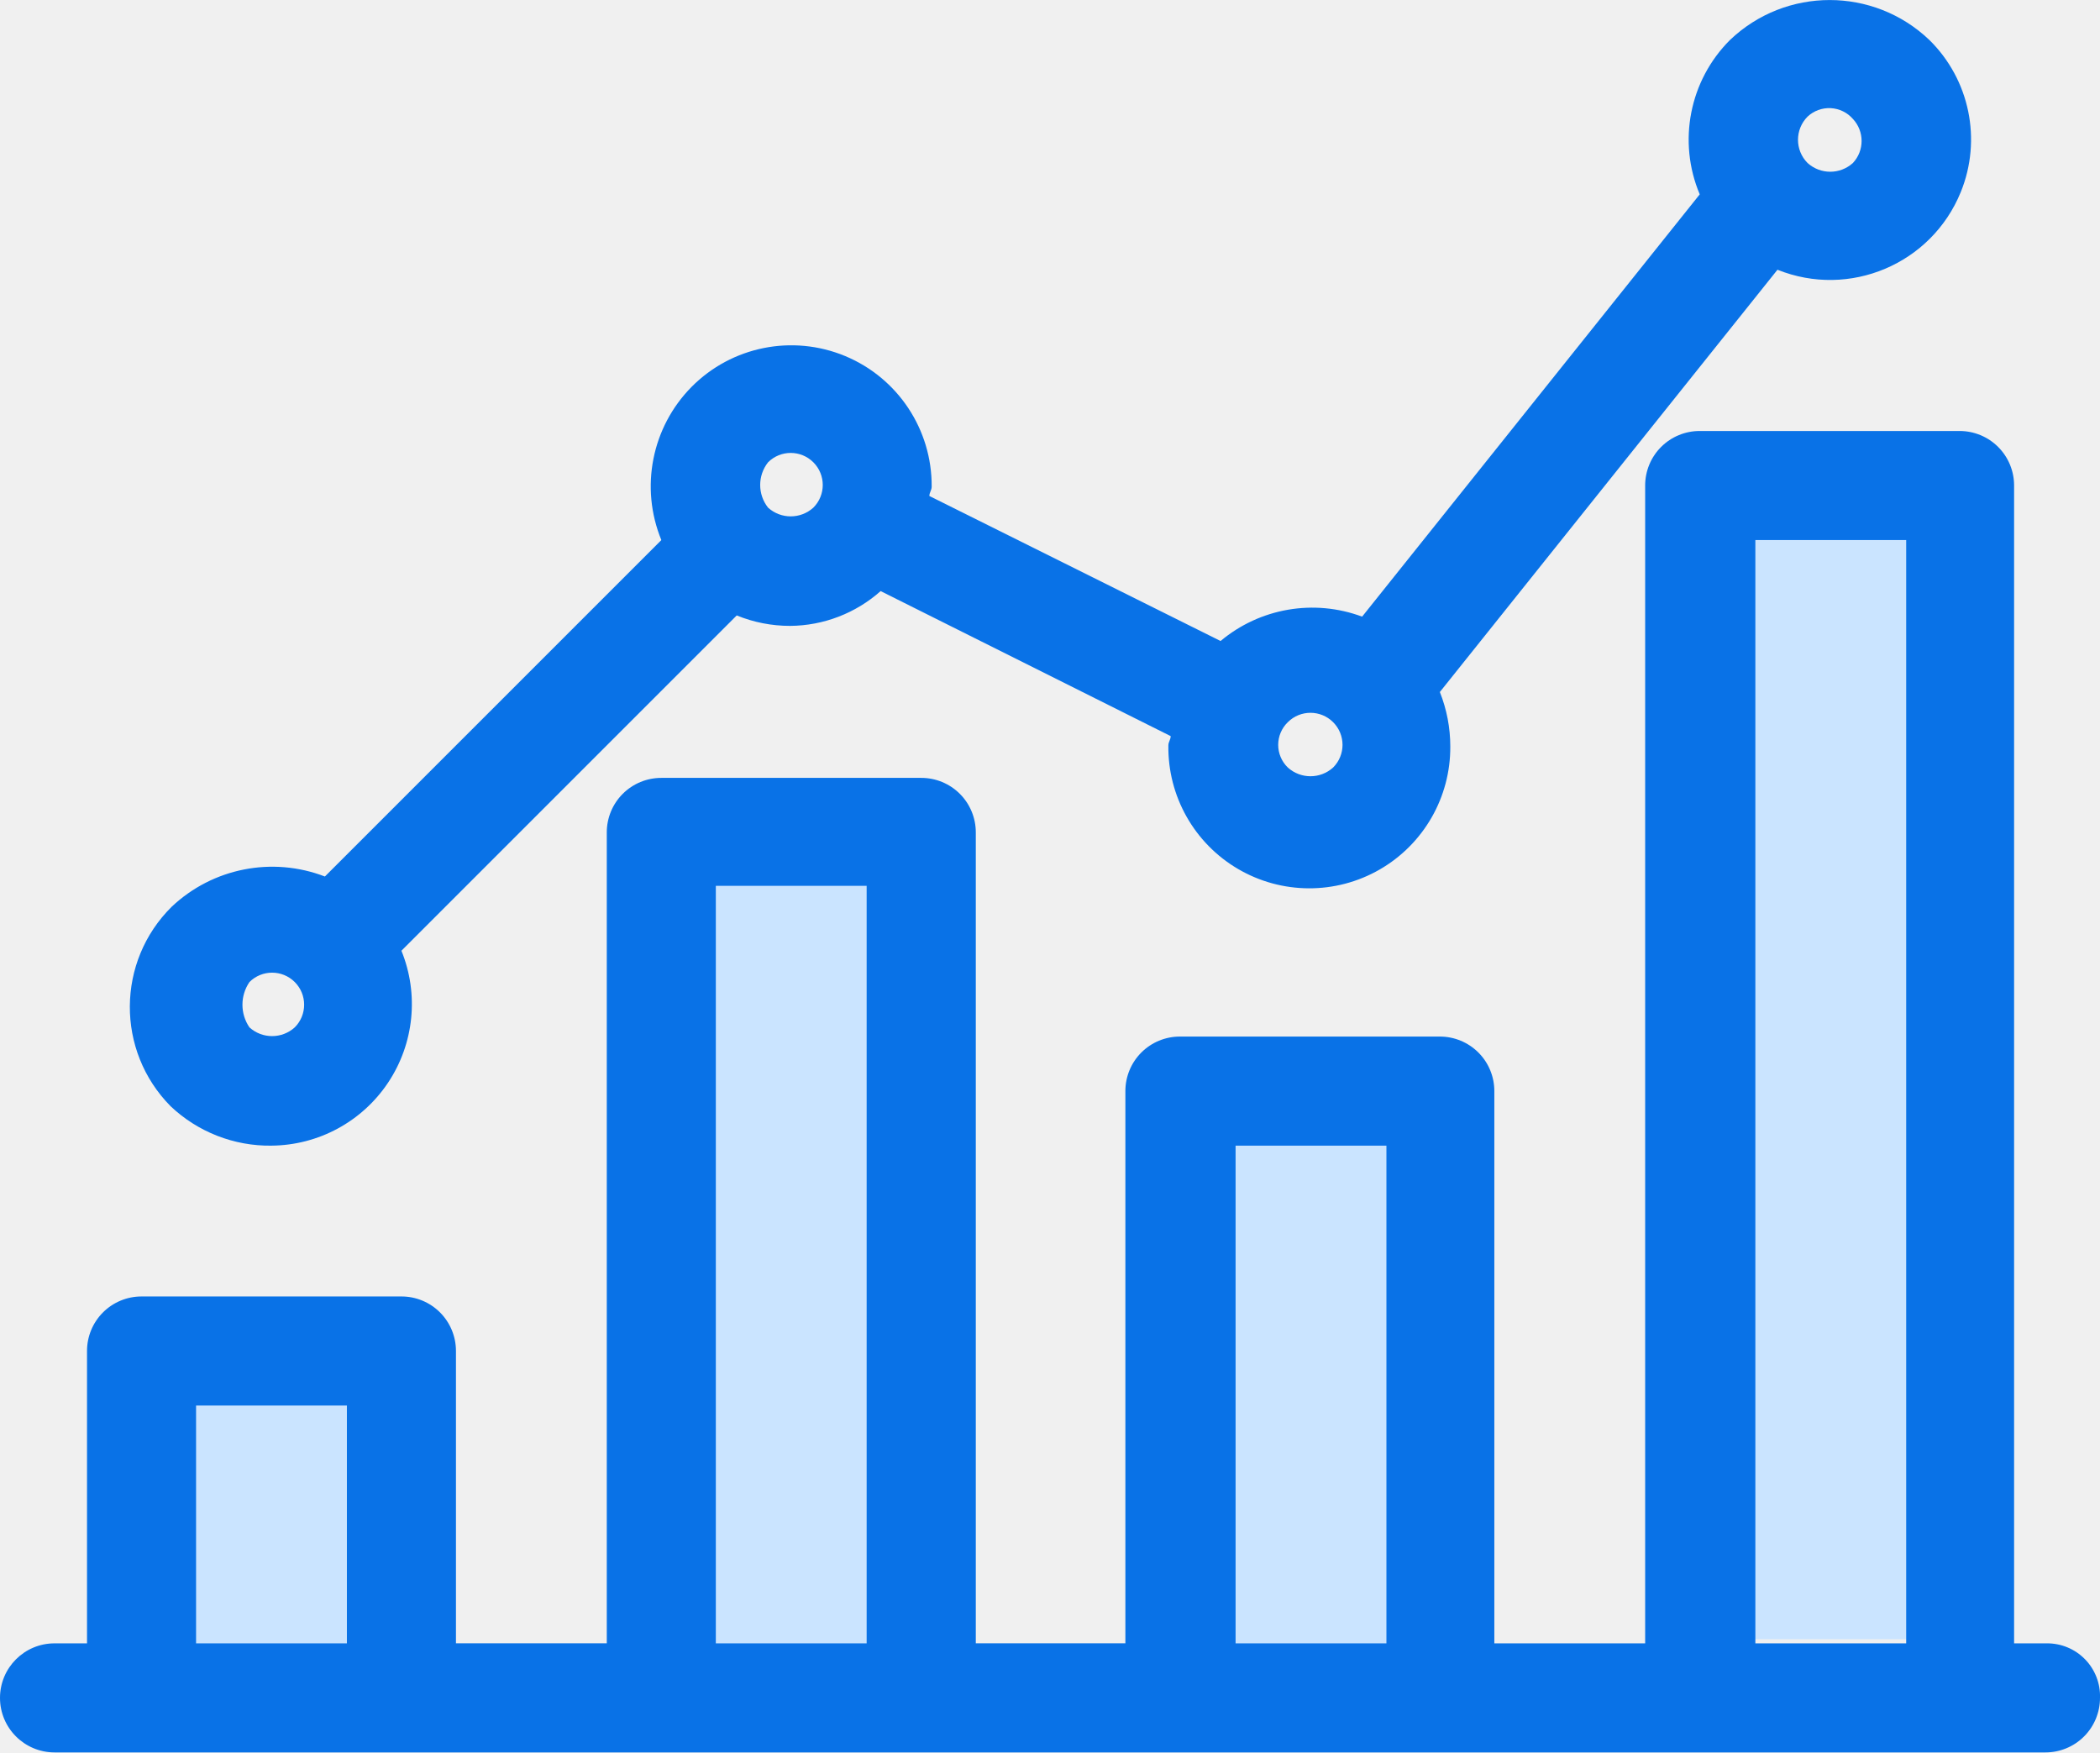
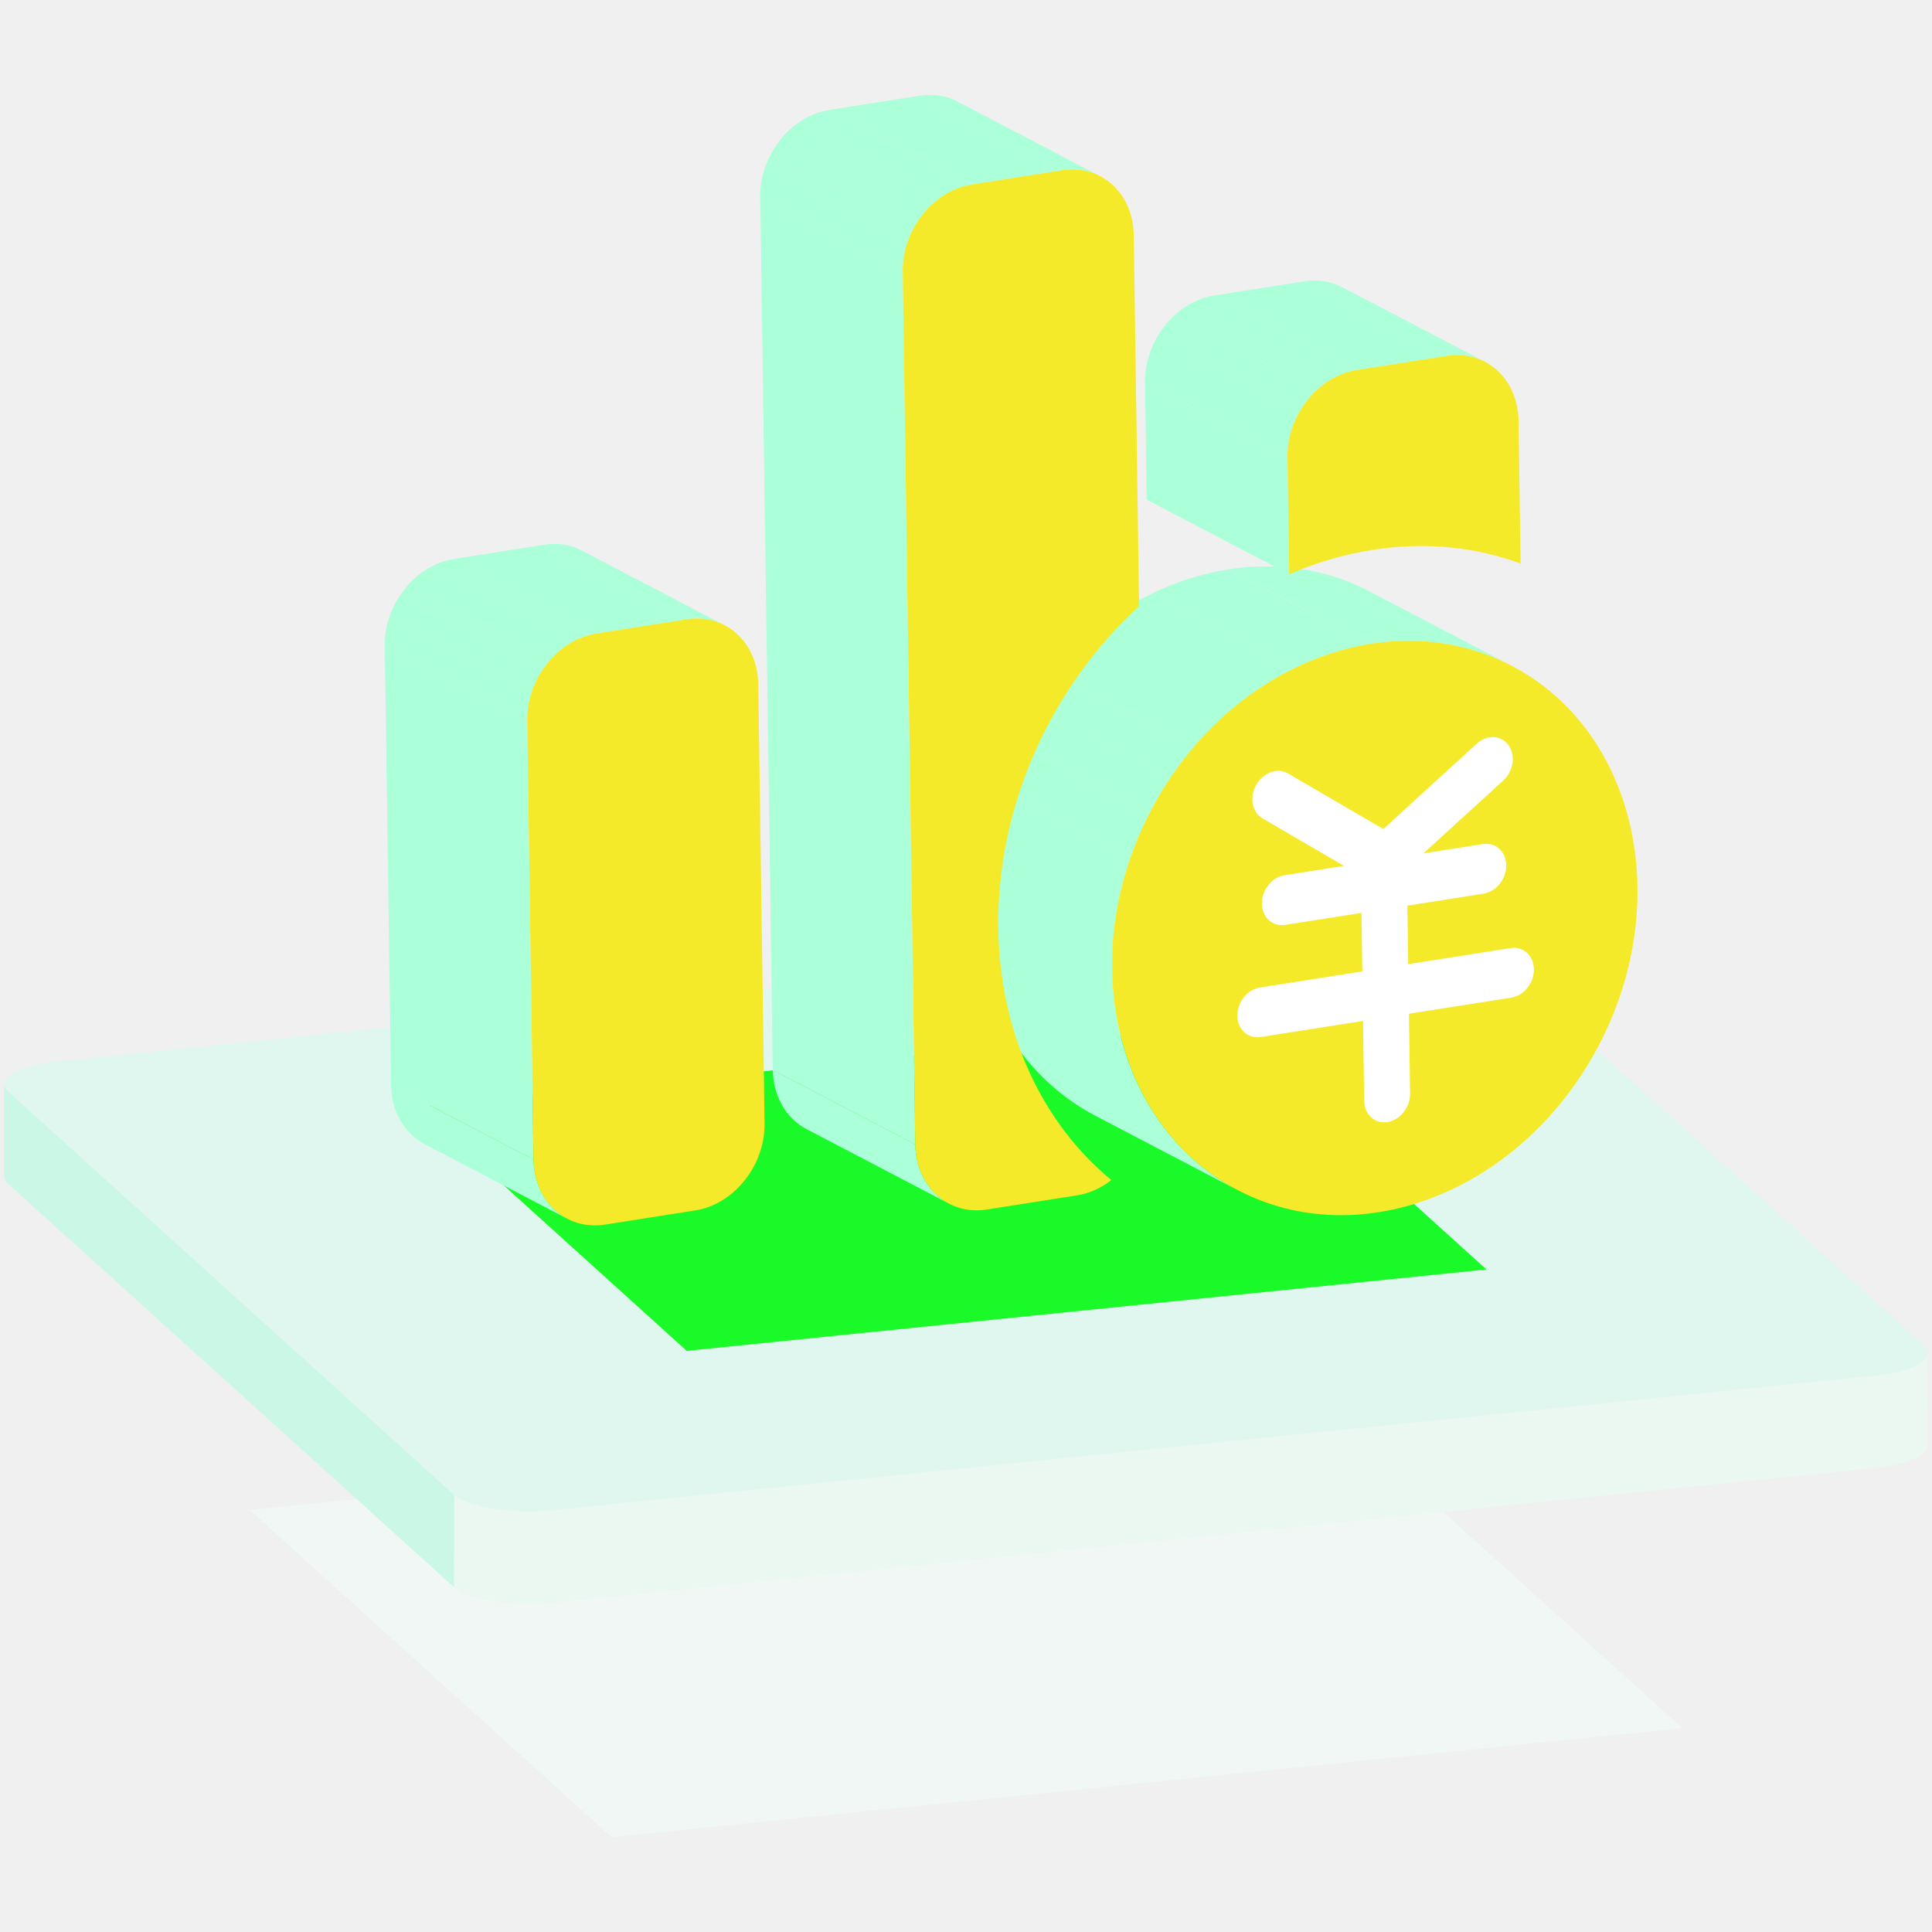
- <svg xmlns="http://www.w3.org/2000/svg" width="129.738" height="108.268" viewBox="0 0 129.738 108.268">
-   <g id="图表" transform="translate(-50.115 -125.809)">
-     <path id="路径_33" data-name="路径 33" d="M109.532,400.289h16.557V421H109.532Zm33.115-33.115H159.2V421H142.647Zm29.029,16.557h16.557V421H171.676Zm37.2-37.272h16.557v70.387H208.876Z" transform="translate(-51.099 -189.761)" fill="#cae4ff" />
-     <path id="路径_34" data-name="路径 34" d="M116.148,196.59a8.745,8.745,0,0,0,8.028-12.042l20.715-20.715a8.715,8.715,0,0,0,3.3.645,8.514,8.514,0,0,0,5.591-2.15l17.919,8.96c0,.215-.143.358-.143.573a8.709,8.709,0,1,0,17.417.072,9.079,9.079,0,0,0-.645-3.369l20.858-26.09a8.714,8.714,0,0,0,11.325-4.8,8.624,8.624,0,0,0-1.935-9.39,8.919,8.919,0,0,0-12.328,0,8.7,8.7,0,0,0-1.864,9.533l-20.858,26.09a8.818,8.818,0,0,0-8.745,1.505l-17.991-8.96c0-.215.143-.358.143-.573a8.673,8.673,0,0,0-14.837-6.164,8.743,8.743,0,0,0-1.864,9.461l-20.786,20.786a9.048,9.048,0,0,0-9.461,1.864,8.717,8.717,0,0,0-.072,12.328,8.893,8.893,0,0,0,6.236,2.437Zm94.9-63.577a1.95,1.95,0,0,1,2.8.143,1.994,1.994,0,0,1,0,2.724,2.086,2.086,0,0,1-2.8,0A2.033,2.033,0,0,1,211.048,133.013Zm-32.111,37.415a1.977,1.977,0,0,1,2.8,2.8,2.086,2.086,0,0,1-2.8,0A1.947,1.947,0,0,1,178.937,170.428Zm-32.111-16.056a1.977,1.977,0,0,1,2.8,2.8,2.086,2.086,0,0,1-2.8,0A2.26,2.26,0,0,1,146.826,154.372Zm-32.04,32.111a1.977,1.977,0,0,1,2.8,2.8,2.086,2.086,0,0,1-2.8,0A2.484,2.484,0,0,1,114.786,186.484Z" transform="translate(-49.261)" fill="#0972e7" />
-     <path id="路径_35" data-name="路径 35" d="M176.553,390.919h-2.007V319.386a3.365,3.365,0,0,0-3.369-3.369H155.122a3.365,3.365,0,0,0-3.369,3.369v71.534h-9.318V356.8a3.365,3.365,0,0,0-3.369-3.369H123.01a3.365,3.365,0,0,0-3.369,3.369v34.118H110.4v-50.1a3.365,3.365,0,0,0-3.369-3.369H90.971a3.365,3.365,0,0,0-3.369,3.369v50.1H78.284V372.857a3.365,3.365,0,0,0-3.369-3.369H58.86a3.365,3.365,0,0,0-3.369,3.369v18.063H53.484a3.369,3.369,0,0,0,0,6.738h123a3.365,3.365,0,0,0,3.369-3.369,3.261,3.261,0,0,0-3.3-3.369Zm-114.325,0V376.226h9.318v14.694Zm32.111,0v-46.8h9.318v46.8Zm32.111,0V360.17h9.318v30.749Zm32.111,0V322.755h9.318v68.165Z" transform="translate(0 -163.58)" fill="#0972e7" />
-   </g>
+ <svg xmlns="http://www.w3.org/2000/svg" t="1678870829443" class="icon" viewBox="0 0 1024 1024" version="1.1" p-id="37299" width="200" height="200">
+   <path d="M891.597 915.927l-567.542 57.774-191.652-173.363 567.542-57.774z" fill="#F0F7F4" p-id="37300" />
+   <path d="M2.191 623.452l0.041-48.988c0 1.352 0.717 2.724 2.191 4.076L4.383 627.507c-1.495-1.331-2.191-2.703-2.191-4.055" fill="#CBF7E6" p-id="37301" />
+   <path d="M993.423 778.097l0.041-48.988c2.662-0.266 5.161-0.614 7.496-1.024l-0.041 48.988c-2.314 0.41-4.833 0.758-7.496 1.024M1000.94 777.073l0.041-48.988c1.864-0.328 3.645-0.696 5.284-1.106l-0.041 48.988c-1.659 0.41-3.42 0.778-5.284 1.106M1006.223 775.987l0.041-48.988c1.208-0.287 2.355-0.614 3.441-0.942l-0.041 48.988a81.224 81.224 0 0 1-3.441 0.942" fill="#EBF7F1" p-id="37302" />
+   <path d="M1009.664 775.045l0.041-48.988c0.86-0.266 1.7-0.532 2.478-0.819l-0.041 48.988-2.478 0.819" fill="#EBF7F1" p-id="37303" />
+   <path d="M1012.142 774.205l0.041-48.988c0.676-0.246 1.311-0.492 1.925-0.758l-0.041 48.988c-0.614 0.266-1.27 0.512-1.925 0.758" fill="#EBF7F1" p-id="37304" />
+   <path d="M1014.047 773.448l0.041-48.988c0.553-0.225 1.065-0.471 1.556-0.717l-0.041 48.988a22.098 22.098 0 0 1-1.556 0.717" fill="#EBF7F1" p-id="37305" />
+   <path d="M1015.603 772.731l0.041-48.988 1.311-0.696-0.041 48.988c-0.41 0.225-0.84 0.471-1.311 0.696" fill="#EBF7F1" p-id="37306" />
+   <path d="M1016.914 772.035l0.041-48.988a14.541 14.541 0 0 0 1.106-0.696l-0.041 48.988a14.541 14.541 0 0 1-1.106 0.696" fill="#EBF7F1" p-id="37307" />
+   <path d="M1018.02 771.338l0.041-48.988a11.223 11.223 0 0 0 0.942-0.696l-0.041 48.988a8.643 8.643 0 0 1-0.942 0.696M1018.982 770.662l0.041-48.988a8.847 8.847 0 0 0 0.799-0.696l-0.041 48.988-0.799 0.696" fill="#EBF7F1" p-id="37308" />
+   <path d="M1019.781 769.966l0.041-48.988a6.82 6.82 0 0 0 0.655-0.696l-0.041 48.988a20.439 20.439 0 0 1-0.655 0.696M1020.436 769.27l0.041-48.988a5.386 5.386 0 0 0 0.532-0.717l-0.041 48.988a8.09 8.09 0 0 1-0.532 0.717" fill="#EBF7F1" p-id="37309" />
+   <path d="M1020.969 768.553l0.041-48.988c0.164-0.246 0.287-0.492 0.41-0.737l-0.041 48.988a4.424 4.424 0 0 1-0.41 0.737" fill="#EBF7F1" p-id="37310" />
+   <path d="M1021.379 767.816l0.041-48.988a3.482 3.482 0 0 0 0.266-0.778l-0.041 48.988a3.482 3.482 0 0 1-0.266 0.778" fill="#EBF7F1" p-id="37311" />
+   <path d="M1021.645 767.037l0.041-48.988a5.652 5.652 0 0 0 0.123-0.819l-0.041 48.988a5.652 5.652 0 0 1-0.123 0.819" fill="#EBF7F1" p-id="37312" />
+   <path d="M1021.768 766.218l0.041-48.988v-0.123l-0.041 48.988v0.123" fill="#EBF7F1" p-id="37313" />
+   <path d="M4.383 627.507l0.061-48.968 236.339 213.791-0.041 48.988z" fill="#CBF7E6" p-id="37314" />
+   <path d="M293.519 849.367l0.041-48.988 699.924-71.27-0.061 48.988z" fill="#EBF7F1" p-id="37315" />
+   <path d="M240.742 841.318l0.041-48.988c1.864 1.679 4.731 3.154 8.376 4.403l-0.041 48.988a24.269 24.269 0 0 1-8.376-4.403" fill="#EBF7F1" p-id="37316" />
+   <path d="M249.119 845.722l0.041-48.988c0.942 0.328 1.946 0.635 2.97 0.922l-0.041 48.988a46.387 46.387 0 0 1-2.97-0.922M252.088 846.643l0.041-48.988c0.84 0.246 1.72 0.471 2.621 0.676l-0.041 48.988a44.421 44.421 0 0 1-2.621-0.676" fill="#EBF7F1" p-id="37317" />
+   <path d="M254.71 847.319l0.041-48.988 2.437 0.532-0.041 49.009c-0.84-0.184-1.638-0.348-2.437-0.553M257.147 847.872l0.041-48.988 2.335 0.451-0.041 48.988-2.335-0.451" fill="#EBF7F1" p-id="37318" />
+   <path d="M259.482 848.302l0.041-48.988c0.758 0.123 1.516 0.266 2.294 0.369l-0.041 48.988a41.185 41.185 0 0 1-2.294-0.369M261.775 848.691l0.041-48.988c0.737 0.102 1.475 0.225 2.232 0.307l-0.041 48.988-2.232-0.307" fill="#EBF7F1" p-id="37319" />
+   <path d="M264.008 848.998l0.041-48.988 2.232 0.266L266.24 849.265l-2.232-0.266M266.26 849.265l0.041-48.988 2.253 0.225-0.041 48.988-2.253-0.225" fill="#EBF7F1" p-id="37320" />
+   <path d="M268.493 849.49l0.041-48.988 2.253 0.184-0.041 48.988a1019.699 1019.699 0 0 0-2.253-0.184M270.766 849.674l0.041-48.988 2.253 0.143-0.041 48.988a78.131 78.131 0 0 1-2.253-0.143M273.019 849.818l0.041-48.988 2.253 0.102-0.041 48.988-2.253-0.102M275.272 849.92l0.041-48.988 2.253 0.061-0.041 48.988c-0.758 0-1.495-0.041-2.253-0.061" fill="#EBF7F1" p-id="37321" />
+   <path d="M277.524 849.981l0.041-48.988 2.232 0.02-0.041 48.988-2.232-0.02M279.757 850.022l0.041-48.988h2.294l-0.041 48.988h-2.294" fill="#EBF7F1" p-id="37322" />
+   <path d="M282.051 850.002l0.041-48.988 2.396-0.061-0.041 48.988a46.776 46.776 0 0 1-2.396 0.061M284.447 849.961l0.041-48.988 2.662-0.102-0.041 48.988-2.662 0.102" fill="#EBF7F1" p-id="37323" />
+   <path d="M287.109 849.838l0.041-48.988c1.331-0.061 2.642-0.164 3.973-0.266l-0.041 48.988a86.221 86.221 0 0 1-3.973 0.266M291.082 849.592l0.041-48.988 2.437-0.225-0.041 48.988-2.437 0.225" fill="#EBF7F1" p-id="37324" />
+   <path d="M993.485 729.108l-699.904 71.27c-21.791 2.212-45.404-1.372-52.777-8.028L4.444 578.54c-7.352-6.656 4.321-13.844 26.132-16.077l699.904-71.27c21.77-2.212 45.425 1.393 52.777 8.028l236.36 213.811c7.352 6.676-4.362 13.865-26.132 16.077z" fill="#DFF7EF" p-id="37325" />
+   <path d="M787.866 672.85l-423.875 43.151-143.135-129.475 423.875-43.151z" fill="#1afa29" p-id="37326" data-spm-anchor-id="a313x.7781069.0.i18" class="selected" />
+   <path d="M726.508 341.299l-75.51-39.506a123.72 123.72 0 0 1 48.292 1.679l75.53 39.506a123.863 123.863 0 0 0-48.312-1.679" fill="#ABFFD9" p-id="37327" />
+   <path d="M774.779 342.979l-75.53-39.506a115.712 115.712 0 0 1 22.18 7.782l75.53 39.506a116.122 116.122 0 0 0-22.18-7.782M796.979 350.761l-75.53-39.506c1.454 0.676 2.867 1.393 4.28 2.13l75.53 39.506c-1.413-0.737-2.847-1.434-4.28-2.13" fill="#ABFFD9" p-id="37328" />
+   <path d="M656.097 630.886l-75.53-39.506c-39.342-20.582-65.884-63.549-66.642-117.125-0.287-20.48 3.195-40.591 9.789-59.474l75.53 39.506a173.015 173.015 0 0 0-9.789 59.474c0.758 53.576 27.3 96.543 66.642 117.125" fill="#ABFFD9" p-id="37329" />
+   <path d="M599.245 454.308l-75.53-39.506a184.525 184.525 0 0 1 10.179-23.654l75.53 39.506a182.067 182.067 0 0 0-10.179 23.654" fill="#ABFFD9" p-id="37330" />
+   <path d="M609.423 430.653l-75.53-39.506c3.338-6.431 7.025-12.657 11.059-18.616l75.53 39.506a186.388 186.388 0 0 0-11.059 18.616M620.503 412.037L544.973 372.531c3.809-5.632 7.926-11.018 12.308-16.138l75.53 39.506a178.381 178.381 0 0 0-12.308 16.138" fill="#ABFFD9" p-id="37331" />
+   <path d="M632.791 395.899l-75.53-39.506c4.403-5.161 9.073-10.035 14.008-14.602l75.53 39.506a174.858 174.858 0 0 0-14.008 14.602M646.799 381.297l-75.53-39.506c5.284-4.915 10.834-9.462 16.65-13.619l75.53 39.506a167.158 167.158 0 0 0-16.65 13.619M663.45 367.677l-75.53-39.506c7.127-5.1 14.643-9.626 22.446-13.435l75.53 39.506a155.259 155.259 0 0 0-22.446 13.435M685.896 354.222l-75.53-39.506a142.541 142.541 0 0 1 40.591-12.923l75.51 39.506a143.258 143.258 0 0 0-40.571 12.923" fill="#ABFFD9" p-id="37332" />
+   <path d="M655.988 630.771a134.021 156.774 27.618 1 0 145.353-277.822 134.021 156.774 27.618 1 0-145.353 277.822Z" fill="#f4ea2a" p-id="37333" data-spm-anchor-id="a313x.7781069.0.i17" class="" />
+   <path d="M789.463 390.84a10.24 10.24 0 0 1 10.097 4.096c3.891 5.407 2.601 13.824-2.847 18.801l-42.25 38.564 31.539-4.956c6.697-1.044 12.247 4.014 12.349 11.244 0.102 7.25-5.284 14.008-11.981 15.073l-40.428 6.349 0.451 31.007 54.252-8.52c6.697-1.044 12.247 3.953 12.349 11.203 0.102 7.291-5.284 14.008-11.981 15.073l-54.252 8.52 0.614 42.353c0.102 7.25-5.284 14.008-11.981 15.073-6.738 1.065-12.247-4.014-12.349-11.244l-0.614-42.353-54.252 8.52c-6.738 1.065-12.247-3.953-12.349-11.244-0.102-7.25 5.243-13.967 11.981-15.012l54.252-8.52-0.451-31.007-40.428 6.349c-6.738 1.065-12.247-4.014-12.349-11.244-0.102-7.25 5.243-14.008 11.981-15.073l31.539-4.956-43.151-25.149c-5.612-3.236-7.127-11.203-3.359-17.818a14.275 14.275 0 0 1 9.912-7.25 10.506 10.506 0 0 1 6.922 1.229l50.504 29.45 49.418-45.138a13.21 13.21 0 0 1 6.861-3.42z" fill="#FFFFFF" p-id="37334" />
+   <path d="M300.687 645.96l-75.53-39.506c-10.547-5.509-17.695-17.039-17.9-31.314l75.53 39.506c0.205 14.275 7.352 25.805 17.9 31.314" fill="#ABFFD9" p-id="37335" />
+   <path d="M364.093 328.233l-75.53-39.506c4.485-0.696 8.806-0.512 12.82 0.451l75.53 39.506a32.666 32.666 0 0 0-12.82-0.451M376.914 328.684l-75.53-39.506c2.068 0.492 4.055 1.208 5.939 2.089l75.53 39.506a29.614 29.614 0 0 0-5.939-2.089" fill="#ABFFD9" p-id="37336" />
+   <path d="M382.853 330.772l-75.53-39.506a19.948 19.948 0 0 1 1.147 0.573l75.51 39.506a14.459 14.459 0 0 0-1.126-0.573" fill="#ABFFD9" p-id="37337" />
+   <path d="M316.109 335.77l-75.53-39.506 47.985-7.557 75.53 39.526z" fill="#ABFFD9" p-id="37338" data-spm-anchor-id="a313x.7781069.0.i20" class="" />
+   <path d="M282.788 614.646l-75.51-39.506-3.338-232.755 75.51 39.506z" fill="#ABFFD9" p-id="37339" data-spm-anchor-id="a313x.7781069.0.i19" class="" />
+   <path d="M279.45 381.891l-75.53-39.506a46.121 46.121 0 0 1 2.601-15.79l75.53 39.506a46.121 46.121 0 0 0-2.601 15.79" fill="#ABFFD9" p-id="37340" />
+   <path d="M282.051 366.1l-75.53-39.506a47.104 47.104 0 0 1 2.744-6.349l75.53 39.506a46.019 46.019 0 0 0-2.744 6.349M284.795 359.752l-75.53-39.506c0.901-1.741 1.884-3.4 2.97-5.018l75.53 39.506a48.947 48.947 0 0 0-2.97 5.018" fill="#ABFFD9" p-id="37341" />
+   <path d="M287.764 354.734l-75.53-39.506a45.875 45.875 0 0 1 3.318-4.342l75.53 39.506a45.875 45.875 0 0 0-3.318 4.342" fill="#ABFFD9" p-id="37342" />
+   <path d="M291.082 350.392l-75.53-39.506c1.188-1.393 2.437-2.703 3.768-3.932l75.53 39.506c-1.331 1.229-2.58 2.54-3.768 3.932M294.851 346.46l-75.53-39.506c1.413-1.311 2.908-2.54 4.485-3.666l75.53 39.506a44.401 44.401 0 0 0-4.485 3.666M299.336 342.794l-75.53-39.506c1.905-1.372 3.912-2.58 6.001-3.604l75.53 39.506c-2.089 1.024-4.096 2.232-6.001 3.604" fill="#ABFFD9" p-id="37343" />
+   <path d="M305.336 339.19l-75.53-39.506c3.4-1.659 7.025-2.847 10.772-3.441l75.53 39.506c-3.748 0.594-7.373 1.782-10.772 3.441" fill="#ABFFD9" p-id="37344" />
+   <path d="M364.093 328.233c20.48-3.215 37.499 12.268 37.806 34.427l3.338 232.755c0.328 22.159-16.179 42.906-36.659 46.121l-47.985 7.537c-20.48 3.215-37.499-12.268-37.806-34.427l-3.338-232.755c-0.328-22.159 16.179-42.906 36.659-46.121l47.985-7.537z" fill="#f4ea2a" p-id="37345" data-spm-anchor-id="a313x.7781069.0.i14" class="" />
+   <path d="M503.03 637.972l-75.53-39.506c-10.547-5.53-17.695-17.06-17.9-31.375l75.53 39.506c0.205 14.336 7.352 25.866 17.9 31.375" fill="#ABFFD9" p-id="37346" />
+   <path d="M563.118 90.214l-75.53-39.506c4.485-0.696 8.806-0.512 12.82 0.451l75.53 39.506a33.055 33.055 0 0 0-12.82-0.451M575.939 90.665l-75.53-39.506c2.068 0.492 4.055 1.208 5.939 2.089l75.53 39.506a32.379 32.379 0 0 0-5.939-2.089" fill="#ABFFD9" p-id="37347" />
+   <path d="M581.878 92.754L506.368 53.248a19.948 19.948 0 0 1 1.147 0.573l75.53 39.506-1.167-0.573" fill="#ABFFD9" p-id="37348" />
+   <path d="M515.133 97.751l-75.51-39.506 47.985-7.537 75.51 39.506z" fill="#ABFFD9" p-id="37349" />
+   <path d="M485.13 606.618L409.6 567.091l-6.636-462.725 75.51 39.526z" fill="#ABFFD9" p-id="37350" />
+   <path d="M478.474 143.892l-75.53-39.506a46.121 46.121 0 0 1 2.601-15.79l75.53 39.506c-1.741 5.018-2.662 10.363-2.601 15.79M481.096 128.082l-75.53-39.506a47.104 47.104 0 0 1 2.744-6.349l75.53 39.506c-1.065 2.048-1.987 4.178-2.744 6.349" fill="#ABFFD9" p-id="37351" />
+   <path d="M483.82 121.733l-75.53-39.506c0.901-1.741 1.884-3.4 2.97-5.018L486.81 116.736c-1.085 1.597-2.089 3.277-2.99 4.997" fill="#ABFFD9" p-id="37352" />
+   <path d="M486.81 116.736l-75.53-39.506a45.875 45.875 0 0 1 3.318-4.342l75.53 39.506a45.875 45.875 0 0 0-3.318 4.342M490.107 112.374l-75.53-39.506c1.188-1.393 2.437-2.703 3.768-3.932l75.53 39.506a56.934 56.934 0 0 0-3.768 3.932M493.896 108.442l-75.53-39.506c1.413-1.311 2.908-2.54 4.485-3.666l75.53 39.506c-1.577 1.126-3.072 2.355-4.485 3.666" fill="#ABFFD9" p-id="37353" />
+   <path d="M498.36 104.796l-75.53-39.506c1.905-1.372 3.912-2.58 6.001-3.604l75.53 39.506c-2.089 1.024-4.096 2.232-6.001 3.604M504.361 101.192L428.851 61.686c3.4-1.659 7.025-2.847 10.772-3.441l75.53 39.506c-3.768 0.594-7.373 1.782-10.793 3.441" fill="#ABFFD9" p-id="37354" />
+   <path d="M563.118 90.214c20.48-3.215 37.499 12.268 37.806 34.427l2.826 196.608c-45.957 42.189-75.571 105.083-74.629 170.906 0.819 56.361 23.839 103.547 59.924 133.325-5.325 4.116-11.51 7.025-18.125 8.069l-47.985 7.537c-20.48 3.215-37.499-12.268-37.806-34.468l-6.656-462.725c-0.328-22.159 16.179-42.906 36.659-46.121l47.985-7.557z" fill="#f4ea2a" p-id="37355" data-spm-anchor-id="a313x.7781069.0.i15" class="" />
+   <path d="M767.058 188.6L691.528 149.094c4.485-0.696 8.806-0.512 12.82 0.451l75.53 39.506a32.666 32.666 0 0 0-12.82-0.451" fill="#ABFFD9" p-id="37356" />
+   <path d="M779.858 189.051l-75.53-39.506c2.068 0.492 4.055 1.208 5.939 2.089l75.53 39.506a29.614 29.614 0 0 0-5.939-2.089M785.818 191.14l-75.53-39.506a19.948 19.948 0 0 1 1.147 0.573l75.53 39.506a29.921 29.921 0 0 0-1.147-0.573" fill="#ABFFD9" p-id="37357" />
+   <path d="M719.053 196.137l-75.51-39.506 47.985-7.557 75.53 39.526z" fill="#ABFFD9" p-id="37358" />
+   <path d="M683.295 304.353l-75.51-39.506-0.901-62.095 75.53 39.506z" fill="#ABFFD9" p-id="37359" />
+   <path d="M682.414 242.258L606.884 202.752a46.121 46.121 0 0 1 2.601-15.79l75.53 39.506a45.629 45.629 0 0 0-2.601 15.79M685.015 226.468L609.485 186.962a47.104 47.104 0 0 1 2.744-6.349l75.51 39.506a48.538 48.538 0 0 0-2.724 6.349M687.759 220.119l-75.51-39.506c0.901-1.741 1.884-3.4 2.97-5.018l75.53 39.506c-1.106 1.597-2.109 3.277-2.99 5.018" fill="#ABFFD9" p-id="37360" />
+   <path d="M690.729 215.101l-75.53-39.506a45.875 45.875 0 0 1 3.318-4.342l75.53 39.506a45.875 45.875 0 0 0-3.318 4.342M694.047 210.76l-75.53-39.506c1.188-1.393 2.437-2.703 3.768-3.932l75.53 39.506c-1.331 1.229-2.58 2.54-3.768 3.932" fill="#ABFFD9" p-id="37361" />
+   <path d="M697.815 206.828L622.285 167.322c1.413-1.311 2.908-2.54 4.485-3.666l75.51 39.506a42.004 42.004 0 0 0-4.465 3.666" fill="#ABFFD9" p-id="37362" />
+   <path d="M702.28 203.162l-75.51-39.506c1.905-1.372 3.912-2.58 6.001-3.604l75.51 39.506c-2.068 1.024-4.076 2.232-6.001 3.604M708.301 199.557l-75.51-39.506c3.4-1.659 7.025-2.847 10.772-3.441l75.53 39.506c-3.789 0.614-7.393 1.782-10.793 3.441" fill="#ABFFD9" p-id="37363" />
+   <path d="M767.058 188.6c20.48-3.215 37.499 12.268 37.806 34.427l1.085 75.674c-23.839-8.786-50.504-11.653-78.582-7.25a181.76 181.76 0 0 0-44.052 12.902l-0.901-62.095c-0.328-22.159 16.179-42.906 36.659-46.121l47.985-7.537z" fill="#f4ea2a" p-id="37364" data-spm-anchor-id="a313x.7781069.0.i16" class="" />
</svg>
